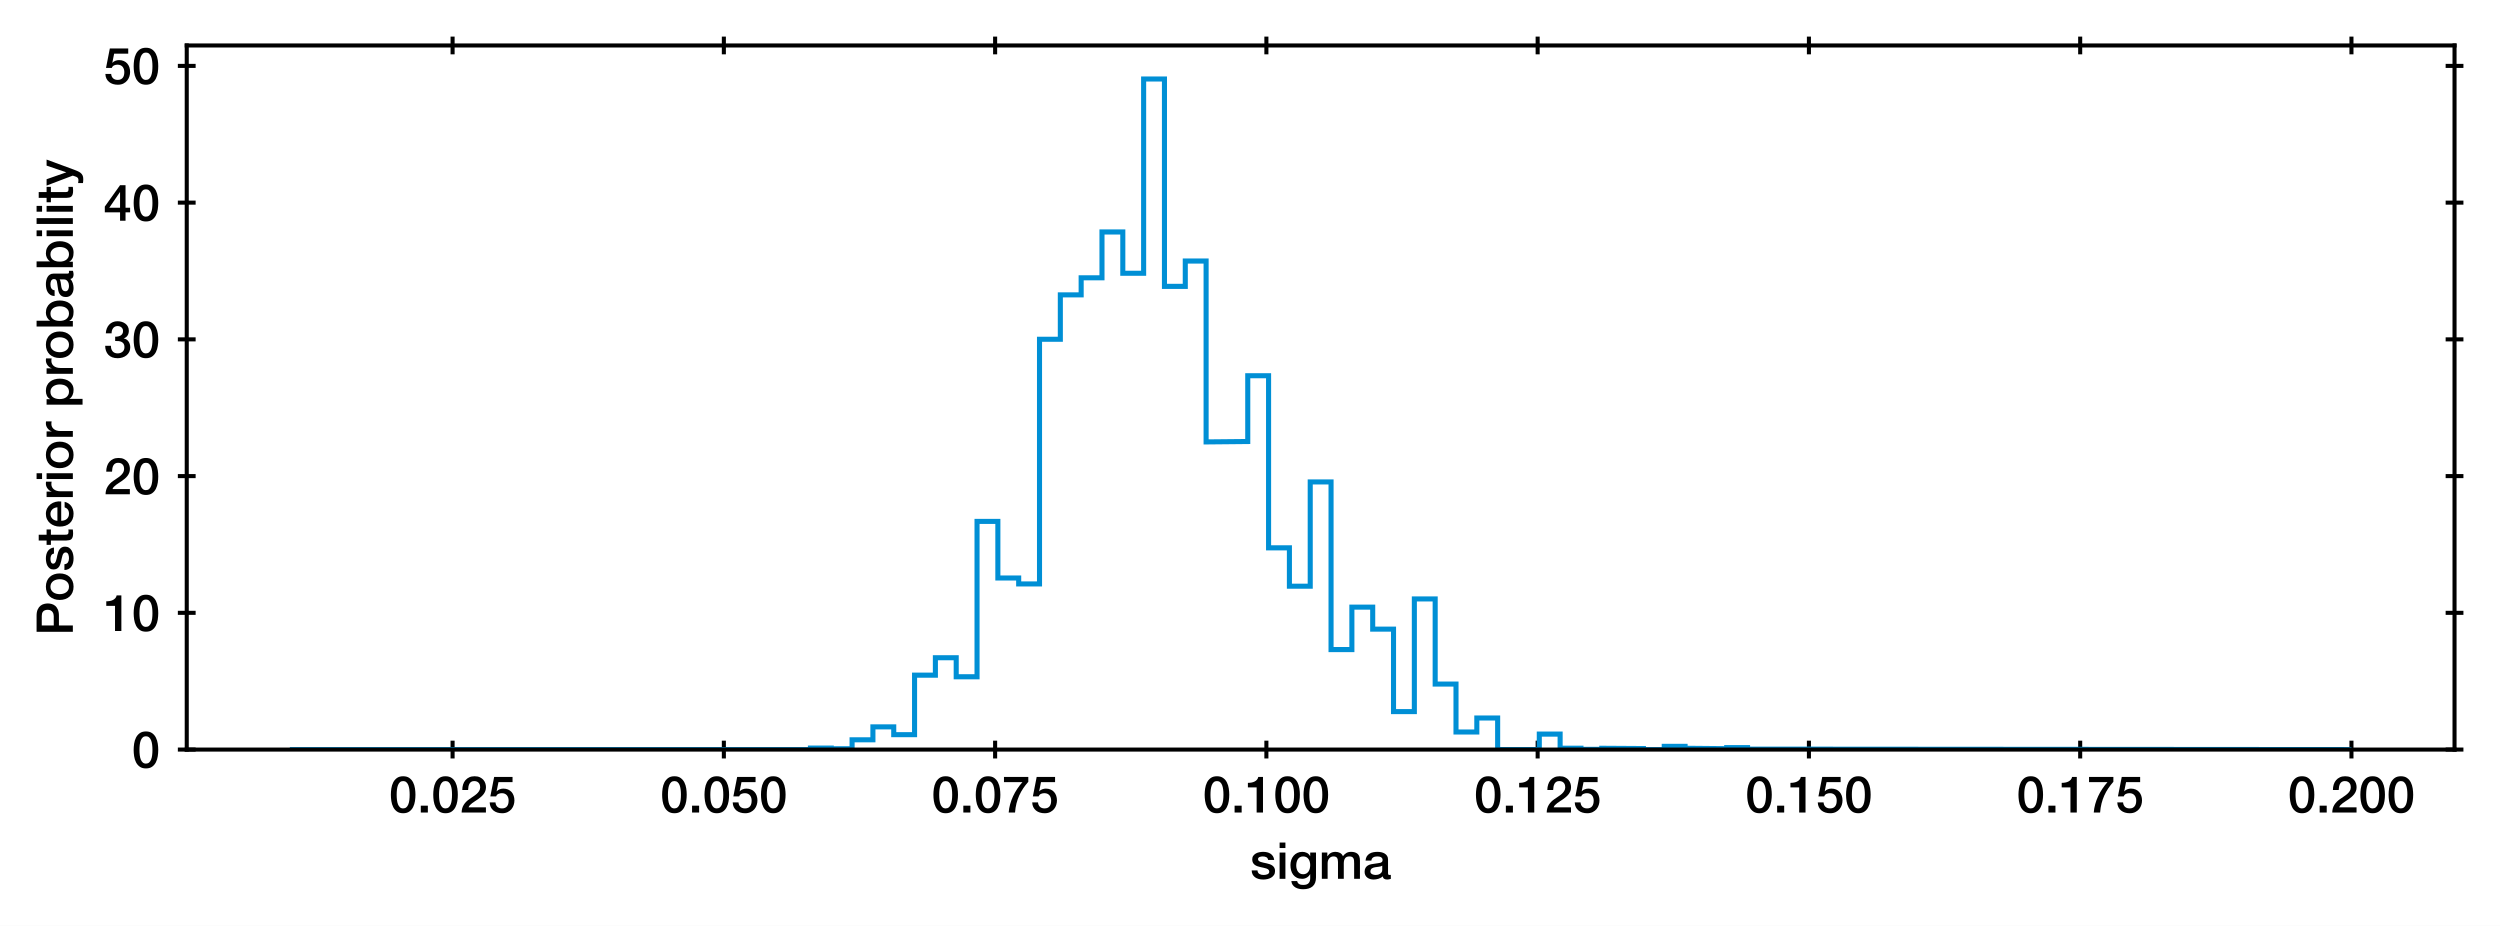
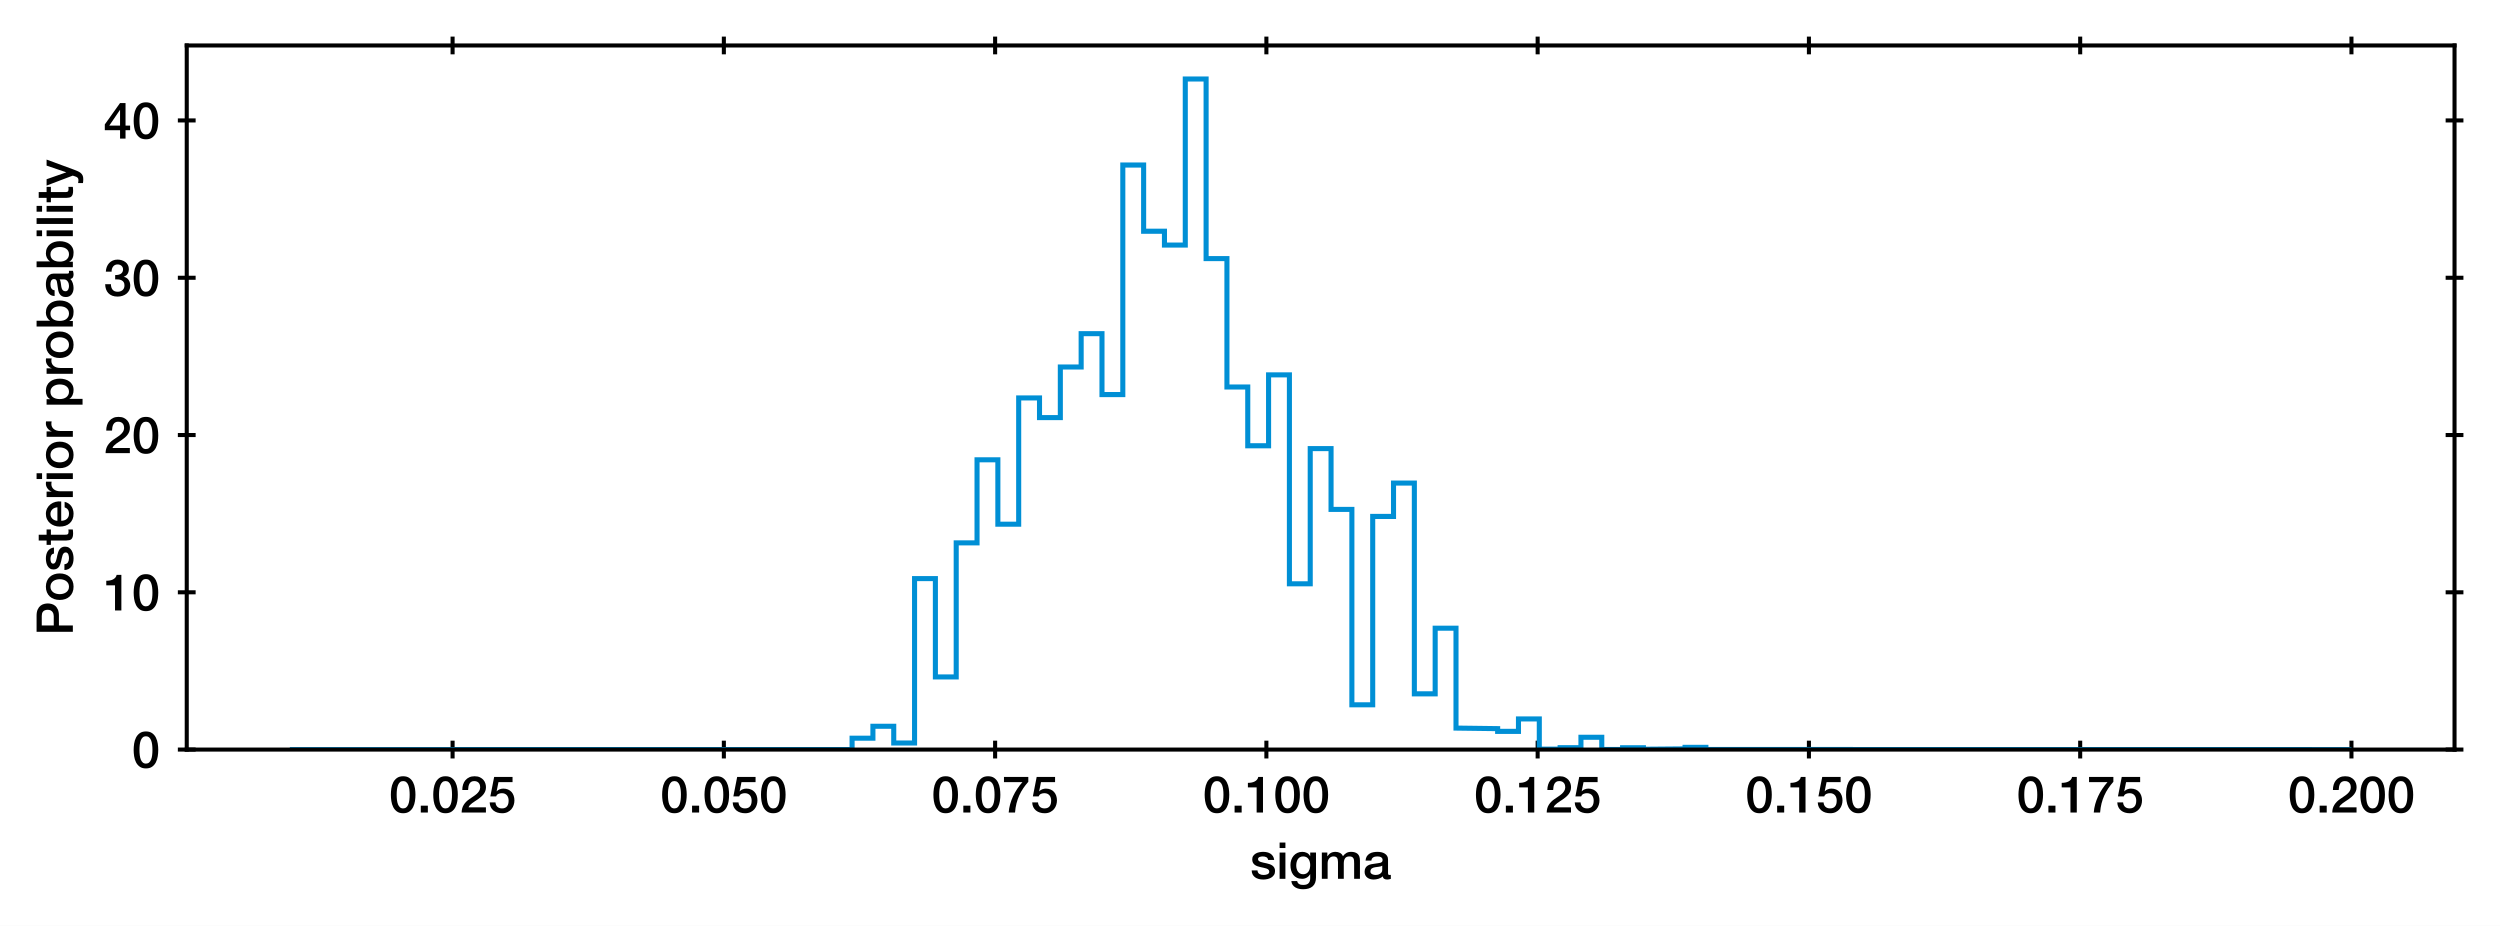
<svg xmlns="http://www.w3.org/2000/svg" xmlns:xlink="http://www.w3.org/1999/xlink" width="492.109pt" height="182.241pt" viewBox="0 0 492.109 182.241" version="1.1">
  <defs>
    <style type="text/css">*{stroke-linejoin: round; stroke-linecap: butt}</style>
  </defs>
  <g id="figure_1">
    <g id="patch_1">
      <path d="M 0 182.241  L 492.109 182.241  L 492.109 0  L 0 0  z " style="fill: #ffffff" />
    </g>
    <g id="axes_1">
      <g id="patch_2">
        <path d="M 36.759 147.55  L 483.159 147.55  L 483.159 8.95  L 36.759 8.95  z " style="fill: #ffffff" />
      </g>
      <g id="matplotlib.axis_1">
        <g id="xtick_1">
          <g id="line2d_1">
            <defs>
-               <path id="mae98aedfab" d="M 0 1.75  L 0 -1.75  " style="stroke: #000000; stroke-width: 0.8" />
+               <path id="mde6e006b8b" d="M 0 1.75  L 0 -1.75  " style="stroke: #000000; stroke-width: 0.8" />
            </defs>
            <g>
-               <use xlink:href="#mae98aedfab" x="89.089" y="147.55" style="stroke: #000000; stroke-width: 0.8" />
+               <use xlink:href="#mde6e006b8b" x="89.089" y="147.55" style="stroke: #000000; stroke-width: 0.8" />
            </g>
          </g>
          <g id="line2d_2">
            <g>
-               <use xlink:href="#mae98aedfab" x="89.089" y="8.95" style="stroke: #000000; stroke-width: 0.8" />
+               <use xlink:href="#mde6e006b8b" x="89.089" y="8.95" style="stroke: #000000; stroke-width: 0.8" />
            </g>
          </g>
          <g id="text_1">
            <g transform="translate(76.57997 159.9406)scale(0.1 -0.1)">
              <defs>
                <path id="HelveticaNeue-Medium-30" d="M 1779 4570  Q 2259 4570 2563 4349  Q 2867 4128 3036 3785  Q 3206 3443 3267 3033  Q 3328 2624 3328 2240  Q 3328 1856 3267 1446  Q 3206 1037 3036 694  Q 2867 352 2563 131  Q 2259 -90 1779 -90  Q 1299 -90 995 131  Q 691 352 521 694  Q 352 1037 291 1446  Q 230 1856 230 2240  Q 230 2624 291 3033  Q 352 3443 521 3785  Q 691 4128 995 4349  Q 1299 4570 1779 4570  z M 1779 518  Q 2016 518 2176 656  Q 2336 794 2429 1027  Q 2522 1261 2560 1574  Q 2598 1888 2598 2240  Q 2598 2592 2560 2902  Q 2522 3213 2429 3449  Q 2336 3686 2176 3824  Q 2016 3962 1779 3962  Q 1536 3962 1379 3824  Q 1222 3686 1129 3449  Q 1037 3213 998 2902  Q 960 2592 960 2240  Q 960 1888 998 1574  Q 1037 1261 1129 1027  Q 1222 794 1379 656  Q 1536 518 1779 518  z " transform="scale(0.015625)" />
                <path id="HelveticaNeue-Medium-2e" d="M 442 864  L 1331 864  L 1331 0  L 442 0  L 442 864  z " transform="scale(0.015625)" />
                <path id="HelveticaNeue-Medium-32" d="M 3309 0  L 250 0  Q 256 557 518 973  Q 781 1389 1235 1696  Q 1453 1856 1689 2006  Q 1926 2157 2124 2329  Q 2323 2502 2451 2704  Q 2579 2906 2586 3168  Q 2586 3290 2557 3427  Q 2528 3565 2445 3683  Q 2362 3802 2214 3882  Q 2067 3962 1830 3962  Q 1613 3962 1469 3875  Q 1325 3789 1238 3638  Q 1152 3488 1110 3283  Q 1069 3078 1062 2842  L 333 2842  Q 333 3213 432 3529  Q 531 3846 729 4076  Q 928 4307 1213 4438  Q 1498 4570 1875 4570  Q 2285 4570 2560 4435  Q 2835 4301 3004 4096  Q 3174 3891 3244 3651  Q 3315 3411 3315 3194  Q 3315 2925 3232 2707  Q 3149 2490 3008 2307  Q 2867 2125 2688 1971  Q 2509 1818 2317 1683  Q 2125 1549 1933 1427  Q 1741 1306 1577 1184  Q 1414 1062 1292 931  Q 1171 800 1126 653  L 3309 653  L 3309 0  z " transform="scale(0.015625)" />
                <path id="HelveticaNeue-Medium-35" d="M 787 4480  L 3104 4480  L 3104 3827  L 1331 3827  L 1101 2688  L 1114 2675  Q 1261 2842 1488 2928  Q 1715 3014 1939 3014  Q 2272 3014 2534 2902  Q 2797 2790 2976 2588  Q 3155 2387 3248 2112  Q 3341 1837 3341 1517  Q 3341 1248 3254 963  Q 3168 678 2979 444  Q 2790 211 2496 60  Q 2202 -90 1792 -90  Q 1466 -90 1187 -3  Q 909 83 697 256  Q 486 429 361 681  Q 237 934 224 1274  L 954 1274  Q 986 909 1203 713  Q 1421 518 1779 518  Q 2010 518 2170 595  Q 2330 672 2429 806  Q 2528 941 2569 1120  Q 2611 1299 2611 1504  Q 2611 1690 2560 1859  Q 2509 2029 2406 2157  Q 2304 2285 2141 2361  Q 1978 2438 1760 2438  Q 1530 2438 1328 2352  Q 1126 2266 1037 2029  L 307 2029  L 787 4480  z " transform="scale(0.015625)" />
              </defs>
              <use xlink:href="#HelveticaNeue-Medium-30" />
              <use xlink:href="#HelveticaNeue-Medium-2e" x="55.6" />
              <use xlink:href="#HelveticaNeue-Medium-30" x="83.4" />
              <use xlink:href="#HelveticaNeue-Medium-32" x="139" />
              <use xlink:href="#HelveticaNeue-Medium-35" x="194.6" />
            </g>
          </g>
        </g>
        <g id="xtick_2">
          <g id="line2d_3">
            <g>
-               <use xlink:href="#mae98aedfab" x="142.486" y="147.55" style="stroke: #000000; stroke-width: 0.8" />
+               <use xlink:href="#mde6e006b8b" x="142.486" y="147.55" style="stroke: #000000; stroke-width: 0.8" />
            </g>
          </g>
          <g id="line2d_4">
            <g>
-               <use xlink:href="#mae98aedfab" x="142.486" y="8.95" style="stroke: #000000; stroke-width: 0.8" />
+               <use xlink:href="#mde6e006b8b" x="142.486" y="8.95" style="stroke: #000000; stroke-width: 0.8" />
            </g>
          </g>
          <g id="text_2">
            <g transform="translate(129.9771 159.9406)scale(0.1 -0.1)">
              <use xlink:href="#HelveticaNeue-Medium-30" />
              <use xlink:href="#HelveticaNeue-Medium-2e" x="55.6" />
              <use xlink:href="#HelveticaNeue-Medium-30" x="83.4" />
              <use xlink:href="#HelveticaNeue-Medium-35" x="139" />
              <use xlink:href="#HelveticaNeue-Medium-30" x="194.6" />
            </g>
          </g>
        </g>
        <g id="xtick_3">
          <g id="line2d_5">
            <g>
-               <use xlink:href="#mae98aedfab" x="195.883" y="147.55" style="stroke: #000000; stroke-width: 0.8" />
+               <use xlink:href="#mde6e006b8b" x="195.883" y="147.55" style="stroke: #000000; stroke-width: 0.8" />
            </g>
          </g>
          <g id="line2d_6">
            <g>
-               <use xlink:href="#mae98aedfab" x="195.883" y="8.95" style="stroke: #000000; stroke-width: 0.8" />
+               <use xlink:href="#mde6e006b8b" x="195.883" y="8.95" style="stroke: #000000; stroke-width: 0.8" />
            </g>
          </g>
          <g id="text_3">
            <g transform="translate(183.3742 159.9406)scale(0.1 -0.1)">
              <defs>
                <path id="HelveticaNeue-Medium-37" d="M 224 4480  L 3290 4480  L 3290 3872  Q 2938 3475 2650 3049  Q 2362 2624 2147 2147  Q 1933 1670 1798 1139  Q 1664 608 1619 0  L 819 0  Q 858 531 1002 1049  Q 1146 1568 1373 2054  Q 1600 2541 1901 2989  Q 2202 3437 2547 3827  L 224 3827  L 224 4480  z " transform="scale(0.015625)" />
              </defs>
              <use xlink:href="#HelveticaNeue-Medium-30" />
              <use xlink:href="#HelveticaNeue-Medium-2e" x="55.6" />
              <use xlink:href="#HelveticaNeue-Medium-30" x="83.4" />
              <use xlink:href="#HelveticaNeue-Medium-37" x="139" />
              <use xlink:href="#HelveticaNeue-Medium-35" x="194.6" />
            </g>
          </g>
        </g>
        <g id="xtick_4">
          <g id="line2d_7">
            <g>
-               <use xlink:href="#mae98aedfab" x="249.28" y="147.55" style="stroke: #000000; stroke-width: 0.8" />
+               <use xlink:href="#mde6e006b8b" x="249.28" y="147.55" style="stroke: #000000; stroke-width: 0.8" />
            </g>
          </g>
          <g id="line2d_8">
            <g>
-               <use xlink:href="#mae98aedfab" x="249.28" y="8.95" style="stroke: #000000; stroke-width: 0.8" />
+               <use xlink:href="#mde6e006b8b" x="249.28" y="8.95" style="stroke: #000000; stroke-width: 0.8" />
            </g>
          </g>
          <g id="text_4">
            <g transform="translate(236.7714 159.9406)scale(0.1 -0.1)">
              <defs>
                <path id="HelveticaNeue-Medium-31" d="M 339 3738  Q 570 3738 787 3776  Q 1005 3814 1181 3904  Q 1357 3994 1481 4134  Q 1606 4275 1645 4480  L 2240 4480  L 2240 0  L 1440 0  L 1440 3162  L 339 3162  L 339 3738  z " transform="scale(0.015625)" />
              </defs>
              <use xlink:href="#HelveticaNeue-Medium-30" />
              <use xlink:href="#HelveticaNeue-Medium-2e" x="55.6" />
              <use xlink:href="#HelveticaNeue-Medium-31" x="83.4" />
              <use xlink:href="#HelveticaNeue-Medium-30" x="139" />
              <use xlink:href="#HelveticaNeue-Medium-30" x="194.6" />
            </g>
          </g>
        </g>
        <g id="xtick_5">
          <g id="line2d_9">
            <g>
-               <use xlink:href="#mae98aedfab" x="302.677" y="147.55" style="stroke: #000000; stroke-width: 0.8" />
+               <use xlink:href="#mde6e006b8b" x="302.677" y="147.55" style="stroke: #000000; stroke-width: 0.8" />
            </g>
          </g>
          <g id="line2d_10">
            <g>
-               <use xlink:href="#mae98aedfab" x="302.677" y="8.95" style="stroke: #000000; stroke-width: 0.8" />
+               <use xlink:href="#mde6e006b8b" x="302.677" y="8.95" style="stroke: #000000; stroke-width: 0.8" />
            </g>
          </g>
          <g id="text_5">
            <g transform="translate(290.1685 159.9406)scale(0.1 -0.1)">
              <use xlink:href="#HelveticaNeue-Medium-30" />
              <use xlink:href="#HelveticaNeue-Medium-2e" x="55.6" />
              <use xlink:href="#HelveticaNeue-Medium-31" x="83.4" />
              <use xlink:href="#HelveticaNeue-Medium-32" x="139" />
              <use xlink:href="#HelveticaNeue-Medium-35" x="194.6" />
            </g>
          </g>
        </g>
        <g id="xtick_6">
          <g id="line2d_11">
            <g>
-               <use xlink:href="#mae98aedfab" x="356.074" y="147.55" style="stroke: #000000; stroke-width: 0.8" />
+               <use xlink:href="#mde6e006b8b" x="356.074" y="147.55" style="stroke: #000000; stroke-width: 0.8" />
            </g>
          </g>
          <g id="line2d_12">
            <g>
-               <use xlink:href="#mae98aedfab" x="356.074" y="8.95" style="stroke: #000000; stroke-width: 0.8" />
+               <use xlink:href="#mde6e006b8b" x="356.074" y="8.95" style="stroke: #000000; stroke-width: 0.8" />
            </g>
          </g>
          <g id="text_6">
            <g transform="translate(343.5656 159.9406)scale(0.1 -0.1)">
              <use xlink:href="#HelveticaNeue-Medium-30" />
              <use xlink:href="#HelveticaNeue-Medium-2e" x="55.6" />
              <use xlink:href="#HelveticaNeue-Medium-31" x="83.4" />
              <use xlink:href="#HelveticaNeue-Medium-35" x="139" />
              <use xlink:href="#HelveticaNeue-Medium-30" x="194.6" />
            </g>
          </g>
        </g>
        <g id="xtick_7">
          <g id="line2d_13">
            <g>
-               <use xlink:href="#mae98aedfab" x="409.471" y="147.55" style="stroke: #000000; stroke-width: 0.8" />
+               <use xlink:href="#mde6e006b8b" x="409.471" y="147.55" style="stroke: #000000; stroke-width: 0.8" />
            </g>
          </g>
          <g id="line2d_14">
            <g>
-               <use xlink:href="#mae98aedfab" x="409.471" y="8.95" style="stroke: #000000; stroke-width: 0.8" />
+               <use xlink:href="#mde6e006b8b" x="409.471" y="8.95" style="stroke: #000000; stroke-width: 0.8" />
            </g>
          </g>
          <g id="text_7">
            <g transform="translate(396.9627 159.9406)scale(0.1 -0.1)">
              <use xlink:href="#HelveticaNeue-Medium-30" />
              <use xlink:href="#HelveticaNeue-Medium-2e" x="55.6" />
              <use xlink:href="#HelveticaNeue-Medium-31" x="83.4" />
              <use xlink:href="#HelveticaNeue-Medium-37" x="139" />
              <use xlink:href="#HelveticaNeue-Medium-35" x="194.6" />
            </g>
          </g>
        </g>
        <g id="xtick_8">
          <g id="line2d_15">
            <g>
-               <use xlink:href="#mae98aedfab" x="462.868" y="147.55" style="stroke: #000000; stroke-width: 0.8" />
+               <use xlink:href="#mde6e006b8b" x="462.868" y="147.55" style="stroke: #000000; stroke-width: 0.8" />
            </g>
          </g>
          <g id="line2d_16">
            <g>
-               <use xlink:href="#mae98aedfab" x="462.868" y="8.95" style="stroke: #000000; stroke-width: 0.8" />
+               <use xlink:href="#mde6e006b8b" x="462.868" y="8.95" style="stroke: #000000; stroke-width: 0.8" />
            </g>
          </g>
          <g id="text_8">
            <g transform="translate(450.3599 159.9406)scale(0.1 -0.1)">
              <use xlink:href="#HelveticaNeue-Medium-30" />
              <use xlink:href="#HelveticaNeue-Medium-2e" x="55.6" />
              <use xlink:href="#HelveticaNeue-Medium-32" x="83.4" />
              <use xlink:href="#HelveticaNeue-Medium-30" x="139" />
              <use xlink:href="#HelveticaNeue-Medium-30" x="194.6" />
            </g>
          </g>
        </g>
        <g id="text_9">
          <g transform="translate(246.0648 172.9906)scale(0.1 -0.1)">
            <defs>
              <path id="HelveticaNeue-Medium-73" d="M 934 1062  Q 966 742 1177 614  Q 1389 486 1683 486  Q 1786 486 1917 502  Q 2048 518 2163 563  Q 2278 608 2352 694  Q 2426 781 2419 921  Q 2413 1062 2317 1152  Q 2221 1242 2070 1296  Q 1920 1350 1728 1388  Q 1536 1427 1338 1472  Q 1133 1517 944 1581  Q 755 1645 604 1753  Q 454 1862 364 2032  Q 275 2202 275 2451  Q 275 2720 406 2902  Q 538 3085 739 3197  Q 941 3309 1187 3353  Q 1434 3398 1658 3398  Q 1914 3398 2147 3344  Q 2381 3290 2569 3168  Q 2758 3046 2883 2851  Q 3008 2656 3040 2381  L 2278 2381  Q 2227 2643 2038 2732  Q 1850 2822 1606 2822  Q 1530 2822 1424 2809  Q 1318 2797 1225 2761  Q 1133 2726 1069 2659  Q 1005 2592 1005 2483  Q 1005 2349 1097 2265  Q 1190 2182 1340 2128  Q 1491 2074 1683 2035  Q 1875 1997 2080 1952  Q 2278 1907 2470 1843  Q 2662 1779 2812 1670  Q 2963 1562 3056 1395  Q 3149 1229 3149 986  Q 3149 691 3014 486  Q 2880 282 2665 154  Q 2451 26 2188 -32  Q 1926 -90 1670 -90  Q 1357 -90 1091 -19  Q 826 51 630 195  Q 435 339 323 553  Q 211 768 205 1062  L 934 1062  z " transform="scale(0.015625)" />
              <path id="HelveticaNeue-Medium-69" d="M 403 4570  L 1133 4570  L 1133 3878  L 403 3878  L 403 4570  z M 403 3309  L 1133 3309  L 1133 0  L 403 0  L 403 3309  z " transform="scale(0.015625)" />
              <path id="HelveticaNeue-Medium-67" d="M 3443 173  Q 3443 -576 3024 -944  Q 2605 -1312 1818 -1312  Q 1568 -1312 1315 -1261  Q 1062 -1210 854 -1088  Q 646 -966 505 -768  Q 365 -570 339 -282  L 1069 -282  Q 1101 -435 1177 -531  Q 1254 -627 1360 -681  Q 1466 -736 1594 -752  Q 1722 -768 1862 -768  Q 2304 -768 2509 -550  Q 2714 -333 2714 77  L 2714 582  L 2701 582  Q 2547 307 2281 153  Q 2016 0 1709 0  Q 1312 0 1033 137  Q 755 275 572 515  Q 390 755 307 1068  Q 224 1382 224 1741  Q 224 2074 326 2374  Q 429 2675 621 2902  Q 813 3130 1091 3264  Q 1370 3398 1722 3398  Q 2035 3398 2297 3267  Q 2560 3136 2701 2854  L 2714 2854  L 2714 3309  L 3443 3309  L 3443 173  z M 1824 576  Q 2067 576 2236 675  Q 2406 774 2512 937  Q 2618 1101 2666 1309  Q 2714 1517 2714 1728  Q 2714 1939 2662 2137  Q 2611 2336 2505 2489  Q 2400 2643 2230 2732  Q 2061 2822 1824 2822  Q 1581 2822 1414 2720  Q 1248 2618 1145 2454  Q 1043 2291 998 2083  Q 954 1875 954 1670  Q 954 1466 1005 1270  Q 1056 1075 1161 921  Q 1267 768 1430 672  Q 1594 576 1824 576  z " transform="scale(0.015625)" />
              <path id="HelveticaNeue-Medium-6d" d="M 384 3309  L 1075 3309  L 1075 2848  L 1094 2848  Q 1178 2970 1274 3072  Q 1370 3174 1488 3244  Q 1606 3315 1760 3356  Q 1914 3398 2112 3398  Q 2413 3398 2672 3264  Q 2931 3130 3040 2848  Q 3226 3104 3469 3251  Q 3712 3398 4077 3398  Q 4602 3398 4893 3142  Q 5184 2886 5184 2285  L 5184 0  L 4454 0  L 4454 1933  Q 4454 2131 4441 2294  Q 4429 2458 4368 2576  Q 4307 2694 4185 2758  Q 4064 2822 3853 2822  Q 3482 2822 3315 2592  Q 3149 2362 3149 1939  L 3149 0  L 2419 0  L 2419 2125  Q 2419 2470 2294 2646  Q 2170 2822 1837 2822  Q 1696 2822 1565 2764  Q 1434 2707 1334 2598  Q 1235 2490 1174 2330  Q 1114 2170 1114 1965  L 1114 0  L 384 0  L 384 3309  z " transform="scale(0.015625)" />
              <path id="HelveticaNeue-Medium-61" d="M 3155 736  Q 3155 602 3190 544  Q 3226 486 3328 486  Q 3360 486 3405 486  Q 3450 486 3507 499  L 3507 -6  Q 3469 -19 3408 -35  Q 3347 -51 3283 -64  Q 3219 -77 3155 -83  Q 3091 -90 3046 -90  Q 2822 -90 2675 0  Q 2528 90 2483 314  Q 2266 102 1949 6  Q 1632 -90 1338 -90  Q 1114 -90 909 -29  Q 704 32 547 150  Q 390 269 297 451  Q 205 634 205 877  Q 205 1184 317 1376  Q 429 1568 611 1677  Q 794 1786 1021 1834  Q 1248 1882 1478 1907  Q 1677 1946 1856 1962  Q 2035 1978 2172 2016  Q 2310 2054 2390 2134  Q 2470 2214 2470 2374  Q 2470 2515 2403 2604  Q 2336 2694 2237 2742  Q 2138 2790 2016 2806  Q 1894 2822 1786 2822  Q 1478 2822 1280 2694  Q 1082 2566 1056 2298  L 326 2298  Q 346 2618 480 2829  Q 614 3040 822 3168  Q 1030 3296 1292 3347  Q 1555 3398 1830 3398  Q 2074 3398 2310 3347  Q 2547 3296 2736 3181  Q 2925 3066 3040 2883  Q 3155 2701 3155 2438  L 3155 736  z M 2426 1658  Q 2259 1549 2016 1526  Q 1773 1504 1530 1459  Q 1414 1440 1305 1405  Q 1197 1370 1113 1309  Q 1030 1248 982 1149  Q 934 1050 934 909  Q 934 787 1004 704  Q 1075 621 1174 573  Q 1274 525 1392 505  Q 1510 486 1606 486  Q 1728 486 1869 518  Q 2010 550 2134 627  Q 2259 704 2342 822  Q 2426 941 2426 1114  L 2426 1658  z " transform="scale(0.015625)" />
            </defs>
            <use xlink:href="#HelveticaNeue-Medium-73" />
            <use xlink:href="#HelveticaNeue-Medium-69" x="51.9" />
            <use xlink:href="#HelveticaNeue-Medium-67" x="76" />
            <use xlink:href="#HelveticaNeue-Medium-6d" x="135.3" />
            <use xlink:href="#HelveticaNeue-Medium-61" x="222.3" />
          </g>
        </g>
      </g>
      <g id="matplotlib.axis_2">
        <g id="ytick_1">
          <g id="line2d_17">
            <defs>
-               <path id="m5b7e5abd51" d="M 1.75 0  L -1.75 -0  " style="stroke: #000000; stroke-width: 0.8" />
+               <path id="mbd7b09b270" d="M 1.75 0  L -1.75 -0  " style="stroke: #000000; stroke-width: 0.8" />
            </defs>
            <g>
-               <use xlink:href="#m5b7e5abd51" x="36.759" y="147.55" style="stroke: #000000; stroke-width: 0.8" />
+               <use xlink:href="#mbd7b09b270" x="36.759" y="147.55" style="stroke: #000000; stroke-width: 0.8" />
            </g>
          </g>
          <g id="line2d_18">
            <g>
-               <use xlink:href="#m5b7e5abd51" x="483.159" y="147.55" style="stroke: #000000; stroke-width: 0.8" />
+               <use xlink:href="#mbd7b09b270" x="483.159" y="147.55" style="stroke: #000000; stroke-width: 0.8" />
            </g>
          </g>
          <g id="text_10">
            <g transform="translate(25.95 151.1203)scale(0.1 -0.1)">
              <use xlink:href="#HelveticaNeue-Medium-30" />
            </g>
          </g>
        </g>
        <g id="ytick_2">
          <g id="line2d_19">
            <g>
-               <use xlink:href="#m5b7e5abd51" x="36.759" y="120.634" style="stroke: #000000; stroke-width: 0.8" />
+               <use xlink:href="#mbd7b09b270" x="36.759" y="116.59" style="stroke: #000000; stroke-width: 0.8" />
            </g>
          </g>
          <g id="line2d_20">
            <g>
-               <use xlink:href="#m5b7e5abd51" x="483.159" y="120.634" style="stroke: #000000; stroke-width: 0.8" />
+               <use xlink:href="#mbd7b09b270" x="483.159" y="116.59" style="stroke: #000000; stroke-width: 0.8" />
            </g>
          </g>
          <g id="text_11">
-             <g transform="translate(20.39062 124.2039)scale(0.1 -0.1)">
+             <g transform="translate(20.39062 120.1607)scale(0.1 -0.1)">
              <use xlink:href="#HelveticaNeue-Medium-31" />
              <use xlink:href="#HelveticaNeue-Medium-30" x="55.6" />
            </g>
          </g>
        </g>
        <g id="ytick_3">
          <g id="line2d_21">
            <g>
-               <use xlink:href="#m5b7e5abd51" x="36.759" y="93.717" style="stroke: #000000; stroke-width: 0.8" />
+               <use xlink:href="#mbd7b09b270" x="36.759" y="85.631" style="stroke: #000000; stroke-width: 0.8" />
            </g>
          </g>
          <g id="line2d_22">
            <g>
-               <use xlink:href="#m5b7e5abd51" x="483.159" y="93.717" style="stroke: #000000; stroke-width: 0.8" />
+               <use xlink:href="#mbd7b09b270" x="483.159" y="85.631" style="stroke: #000000; stroke-width: 0.8" />
            </g>
          </g>
          <g id="text_12">
-             <g transform="translate(20.39062 97.28752)scale(0.1 -0.1)">
+             <g transform="translate(20.39062 89.20114)scale(0.1 -0.1)">
              <use xlink:href="#HelveticaNeue-Medium-32" />
              <use xlink:href="#HelveticaNeue-Medium-30" x="55.6" />
            </g>
          </g>
        </g>
        <g id="ytick_4">
          <g id="line2d_23">
            <g>
-               <use xlink:href="#m5b7e5abd51" x="36.759" y="66.801" style="stroke: #000000; stroke-width: 0.8" />
+               <use xlink:href="#mbd7b09b270" x="36.759" y="54.671" style="stroke: #000000; stroke-width: 0.8" />
            </g>
          </g>
          <g id="line2d_24">
            <g>
-               <use xlink:href="#m5b7e5abd51" x="483.159" y="66.801" style="stroke: #000000; stroke-width: 0.8" />
+               <use xlink:href="#mbd7b09b270" x="483.159" y="54.671" style="stroke: #000000; stroke-width: 0.8" />
            </g>
          </g>
          <g id="text_13">
-             <g transform="translate(20.39062 70.37112)scale(0.1 -0.1)">
+             <g transform="translate(20.39062 58.24155)scale(0.1 -0.1)">
              <defs>
                <path id="HelveticaNeue-Medium-33" d="M 1459 2624  Q 1638 2618 1817 2650  Q 1997 2682 2137 2762  Q 2278 2842 2364 2982  Q 2451 3123 2451 3328  Q 2451 3616 2256 3789  Q 2061 3962 1754 3962  Q 1562 3962 1421 3885  Q 1280 3808 1187 3677  Q 1094 3546 1049 3382  Q 1005 3219 1011 3046  L 282 3046  Q 294 3373 403 3651  Q 512 3930 701 4134  Q 890 4339 1158 4454  Q 1427 4570 1766 4570  Q 2029 4570 2281 4493  Q 2534 4416 2736 4269  Q 2938 4122 3059 3894  Q 3181 3667 3181 3373  Q 3181 3034 3027 2781  Q 2874 2528 2547 2413  L 2547 2400  Q 2931 2323 3145 2019  Q 3360 1715 3360 1280  Q 3360 960 3232 707  Q 3104 454 2886 278  Q 2669 102 2381 6  Q 2093 -90 1773 -90  Q 1382 -90 1091 22  Q 800 134 605 339  Q 410 544 307 832  Q 205 1120 198 1472  L 928 1472  Q 915 1062 1129 790  Q 1344 518 1773 518  Q 2138 518 2384 726  Q 2630 934 2630 1318  Q 2630 1581 2528 1734  Q 2426 1888 2259 1968  Q 2093 2048 1885 2067  Q 1677 2086 1459 2080  L 1459 2624  z " transform="scale(0.015625)" />
              </defs>
              <use xlink:href="#HelveticaNeue-Medium-33" />
              <use xlink:href="#HelveticaNeue-Medium-30" x="55.6" />
            </g>
          </g>
        </g>
        <g id="ytick_5">
          <g id="line2d_25">
            <g>
-               <use xlink:href="#m5b7e5abd51" x="36.759" y="39.884" style="stroke: #000000; stroke-width: 0.8" />
+               <use xlink:href="#mbd7b09b270" x="36.759" y="23.712" style="stroke: #000000; stroke-width: 0.8" />
            </g>
          </g>
          <g id="line2d_26">
            <g>
-               <use xlink:href="#m5b7e5abd51" x="483.159" y="39.884" style="stroke: #000000; stroke-width: 0.8" />
+               <use xlink:href="#mbd7b09b270" x="483.159" y="23.712" style="stroke: #000000; stroke-width: 0.8" />
            </g>
          </g>
          <g id="text_14">
-             <g transform="translate(20.39062 43.45472)scale(0.1 -0.1)">
+             <g transform="translate(20.39062 27.28197)scale(0.1 -0.1)">
              <defs>
                <path id="HelveticaNeue-Medium-34" d="M 717 1638  L 2074 1638  L 2074 3610  L 2061 3610  L 717 1638  z M 3341 1062  L 2765 1062  L 2765 0  L 2074 0  L 2074 1062  L 154 1062  L 154 1786  L 2074 4480  L 2765 4480  L 2765 1638  L 3341 1638  L 3341 1062  z " transform="scale(0.015625)" />
              </defs>
              <use xlink:href="#HelveticaNeue-Medium-34" />
              <use xlink:href="#HelveticaNeue-Medium-30" x="55.6" />
            </g>
          </g>
        </g>
-         <g id="ytick_6">
-           <g id="line2d_27">
-             <g>
-               <use xlink:href="#m5b7e5abd51" x="36.759" y="12.968" style="stroke: #000000; stroke-width: 0.8" />
-             </g>
-           </g>
-           <g id="line2d_28">
-             <g>
-               <use xlink:href="#m5b7e5abd51" x="483.159" y="12.968" style="stroke: #000000; stroke-width: 0.8" />
-             </g>
-           </g>
-           <g id="text_15">
-             <g transform="translate(20.39062 16.53833)scale(0.1 -0.1)">
-               <use xlink:href="#HelveticaNeue-Medium-35" />
-               <use xlink:href="#HelveticaNeue-Medium-30" x="55.6" />
-             </g>
-           </g>
-         </g>
-         <g id="text_16">
+         <g id="text_15">
          <g transform="translate(14.34062 125.125)rotate(-90)scale(0.1 -0.1)">
            <defs>
              <path id="HelveticaNeue-Medium-50" d="M 486 4570  L 2502 4570  Q 2989 4570 3296 4429  Q 3603 4288 3769 4077  Q 3936 3866 3997 3616  Q 4058 3366 4058 3155  Q 4058 2944 3997 2697  Q 3936 2451 3769 2240  Q 3603 2029 3296 1891  Q 2989 1754 2502 1754  L 1286 1754  L 1286 0  L 486 0  L 486 4570  z M 1286 2406  L 2458 2406  Q 2592 2406 2733 2444  Q 2874 2483 2992 2569  Q 3110 2656 3184 2800  Q 3258 2944 3258 3162  Q 3258 3386 3194 3533  Q 3130 3680 3021 3766  Q 2912 3853 2771 3885  Q 2630 3917 2470 3917  L 1286 3917  L 1286 2406  z " transform="scale(0.015625)" />
              <path id="HelveticaNeue-Medium-6f" d="M 1901 -90  Q 1504 -90 1193 41  Q 883 173 668 403  Q 454 634 342 954  Q 230 1274 230 1658  Q 230 2035 342 2355  Q 454 2675 668 2905  Q 883 3136 1193 3267  Q 1504 3398 1901 3398  Q 2298 3398 2608 3267  Q 2918 3136 3132 2905  Q 3347 2675 3459 2355  Q 3571 2035 3571 1658  Q 3571 1274 3459 954  Q 3347 634 3132 403  Q 2918 173 2608 41  Q 2298 -90 1901 -90  z M 1901 486  Q 2144 486 2323 588  Q 2502 691 2617 857  Q 2733 1024 2787 1232  Q 2842 1440 2842 1658  Q 2842 1869 2787 2080  Q 2733 2291 2617 2454  Q 2502 2618 2323 2720  Q 2144 2822 1901 2822  Q 1658 2822 1478 2720  Q 1299 2618 1184 2454  Q 1069 2291 1014 2080  Q 960 1869 960 1658  Q 960 1440 1014 1232  Q 1069 1024 1184 857  Q 1299 691 1478 588  Q 1658 486 1901 486  z " transform="scale(0.015625)" />
              <path id="HelveticaNeue-Medium-74" d="M 51 3309  L 602 3309  L 602 4301  L 1331 4301  L 1331 3309  L 1990 3309  L 1990 2765  L 1331 2765  L 1331 998  Q 1331 883 1340 800  Q 1350 717 1385 659  Q 1421 602 1491 573  Q 1562 544 1683 544  Q 1760 544 1837 547  Q 1914 550 1990 570  L 1990 6  Q 1869 -6 1753 -19  Q 1638 -32 1517 -32  Q 1229 -32 1053 22  Q 877 77 777 182  Q 678 288 643 448  Q 608 608 602 813  L 602 2765  L 51 2765  L 51 3309  z " transform="scale(0.015625)" />
              <path id="HelveticaNeue-Medium-65" d="M 2656 1946  Q 2643 2118 2582 2278  Q 2522 2438 2416 2556  Q 2310 2675 2160 2748  Q 2010 2822 1824 2822  Q 1632 2822 1475 2755  Q 1318 2688 1206 2569  Q 1094 2451 1027 2291  Q 960 2131 954 1946  L 2656 1946  z M 954 1466  Q 954 1274 1008 1094  Q 1062 915 1171 780  Q 1280 646 1446 566  Q 1613 486 1843 486  Q 2163 486 2358 624  Q 2554 762 2650 1037  L 3341 1037  Q 3283 768 3142 557  Q 3002 346 2803 202  Q 2605 58 2358 -16  Q 2112 -90 1843 -90  Q 1453 -90 1152 38  Q 851 166 643 396  Q 435 627 329 947  Q 224 1267 224 1651  Q 224 2003 336 2320  Q 448 2637 656 2877  Q 864 3117 1158 3257  Q 1453 3398 1824 3398  Q 2214 3398 2524 3235  Q 2835 3072 3040 2803  Q 3245 2534 3337 2185  Q 3430 1837 3386 1466  L 954 1466  z " transform="scale(0.015625)" />
              <path id="HelveticaNeue-Medium-72" d="M 384 3309  L 1069 3309  L 1069 2669  L 1082 2669  Q 1114 2803 1206 2931  Q 1299 3059 1430 3164  Q 1562 3270 1722 3334  Q 1882 3398 2048 3398  Q 2176 3398 2224 3392  Q 2272 3386 2323 3379  L 2323 2675  Q 2246 2688 2166 2697  Q 2086 2707 2010 2707  Q 1824 2707 1661 2633  Q 1498 2560 1376 2416  Q 1254 2272 1184 2061  Q 1114 1850 1114 1574  L 1114 0  L 384 0  L 384 3309  z " transform="scale(0.015625)" />
              <path id="HelveticaNeue-Medium-20" transform="scale(0.015625)" />
              <path id="HelveticaNeue-Medium-70" d="M 403 3309  L 1094 3309  L 1094 2861  L 1107 2861  Q 1261 3149 1536 3273  Q 1811 3398 2131 3398  Q 2522 3398 2813 3260  Q 3104 3123 3296 2883  Q 3488 2643 3584 2323  Q 3680 2003 3680 1638  Q 3680 1306 3593 992  Q 3507 678 3331 438  Q 3155 198 2886 54  Q 2618 -90 2253 -90  Q 2093 -90 1933 -61  Q 1773 -32 1625 32  Q 1478 96 1353 195  Q 1229 294 1146 429  L 1133 429  L 1133 -1222  L 403 -1222  L 403 3309  z M 2950 1651  Q 2950 1875 2892 2086  Q 2835 2298 2720 2461  Q 2605 2624 2432 2723  Q 2259 2822 2035 2822  Q 1574 2822 1340 2502  Q 1107 2182 1107 1651  Q 1107 1402 1168 1187  Q 1229 973 1350 819  Q 1472 666 1641 576  Q 1811 486 2035 486  Q 2285 486 2457 588  Q 2630 691 2742 854  Q 2854 1018 2902 1226  Q 2950 1434 2950 1651  z " transform="scale(0.015625)" />
              <path id="HelveticaNeue-Medium-62" d="M 403 4570  L 1133 4570  L 1133 2880  L 1146 2880  Q 1222 3002 1331 3098  Q 1440 3194 1571 3261  Q 1702 3328 1846 3363  Q 1990 3398 2131 3398  Q 2522 3398 2813 3260  Q 3104 3123 3296 2883  Q 3488 2643 3584 2323  Q 3680 2003 3680 1638  Q 3680 1306 3593 992  Q 3507 678 3331 438  Q 3155 198 2886 54  Q 2618 -90 2253 -90  Q 2086 -90 1916 -67  Q 1747 -45 1593 19  Q 1440 83 1315 185  Q 1190 288 1107 454  L 1094 454  L 1094 0  L 403 0  L 403 4570  z M 2950 1651  Q 2950 1875 2892 2086  Q 2835 2298 2720 2461  Q 2605 2624 2432 2723  Q 2259 2822 2035 2822  Q 1574 2822 1340 2502  Q 1107 2182 1107 1651  Q 1107 1402 1168 1187  Q 1229 973 1350 819  Q 1472 666 1641 576  Q 1811 486 2035 486  Q 2285 486 2457 588  Q 2630 691 2742 854  Q 2854 1018 2902 1226  Q 2950 1434 2950 1651  z " transform="scale(0.015625)" />
              <path id="HelveticaNeue-Medium-6c" d="M 403 4570  L 1133 4570  L 1133 0  L 403 0  L 403 4570  z " transform="scale(0.015625)" />
              <path id="HelveticaNeue-Medium-79" d="M 19 3309  L 819 3309  L 1683 838  L 1696 838  L 2534 3309  L 3296 3309  L 2010 -179  Q 1920 -403 1833 -608  Q 1747 -813 1622 -969  Q 1498 -1126 1312 -1219  Q 1126 -1312 838 -1312  Q 582 -1312 333 -1274  L 333 -659  Q 422 -672 505 -688  Q 589 -704 678 -704  Q 806 -704 889 -672  Q 973 -640 1027 -579  Q 1082 -518 1120 -435  Q 1158 -352 1190 -243  L 1274 13  L 19 3309  z " transform="scale(0.015625)" />
            </defs>
            <use xlink:href="#HelveticaNeue-Medium-50" />
            <use xlink:href="#HelveticaNeue-Medium-6f" x="66.7" />
            <use xlink:href="#HelveticaNeue-Medium-73" x="126" />
            <use xlink:href="#HelveticaNeue-Medium-74" x="177.9" />
            <use xlink:href="#HelveticaNeue-Medium-65" x="211.2" />
            <use xlink:href="#HelveticaNeue-Medium-72" x="266.8" />
            <use xlink:href="#HelveticaNeue-Medium-69" x="302" />
            <use xlink:href="#HelveticaNeue-Medium-6f" x="326.1" />
            <use xlink:href="#HelveticaNeue-Medium-72" x="385.4" />
            <use xlink:href="#HelveticaNeue-Medium-20" x="420.6" />
            <use xlink:href="#HelveticaNeue-Medium-70" x="448.4" />
            <use xlink:href="#HelveticaNeue-Medium-72" x="509.5" />
            <use xlink:href="#HelveticaNeue-Medium-6f" x="542.95" />
            <use xlink:href="#HelveticaNeue-Medium-62" x="602.25" />
            <use xlink:href="#HelveticaNeue-Medium-61" x="663.35" />
            <use xlink:href="#HelveticaNeue-Medium-62" x="718.95" />
            <use xlink:href="#HelveticaNeue-Medium-69" x="780.05" />
            <use xlink:href="#HelveticaNeue-Medium-6c" x="804.15" />
            <use xlink:href="#HelveticaNeue-Medium-69" x="828.25" />
            <use xlink:href="#HelveticaNeue-Medium-74" x="852.35" />
            <use xlink:href="#HelveticaNeue-Medium-79" x="885.65" />
          </g>
        </g>
      </g>
      <g id="patch_3">
-         <path d="M 57.05 147.55  L 159.53 147.55  L 159.53 147.255  L 163.629 147.255  L 163.629 147.38  L 167.728 147.38  L 167.728 145.63  L 171.827 145.63  L 171.827 143.077  L 175.926 143.077  L 175.926 144.611  L 180.025 144.611  L 180.025 132.902  L 184.125 132.902  L 184.125 129.467  L 188.224 129.467  L 188.224 133.218  L 192.323 133.218  L 192.323 102.629  L 196.422 102.629  L 196.422 113.777  L 200.521 113.777  L 200.521 114.948  L 204.621 114.948  L 204.621 66.784  L 208.72 66.784  L 208.72 58.042  L 212.819 58.042  L 212.819 54.686  L 216.918 54.686  L 216.918 45.661  L 221.017 45.661  L 221.017 53.786  L 225.116 53.786  L 225.116 15.55  L 229.216 15.55  L 229.216 56.37  L 233.315 56.37  L 233.315 51.383  L 237.414 51.383  L 237.414 86.989  L 245.612 86.907  L 245.612 73.96  L 249.711 73.96  L 249.711 107.837  L 253.811 107.837  L 253.811 115.395  L 257.91 115.395  L 257.91 94.869  L 262.009 94.869  L 262.009 127.862  L 266.108 127.862  L 266.108 119.515  L 270.207 119.515  L 270.207 123.836  L 274.306 123.836  L 274.306 140.074  L 278.406 140.074  L 278.406 117.895  L 282.505 117.895  L 282.505 134.656  L 286.604 134.656  L 286.604 144.095  L 290.703 144.095  L 290.703 141.333  L 294.802 141.333  L 294.802 147.539  L 303.001 147.549  L 303.001 144.504  L 307.1 144.504  L 307.1 147.285  L 311.199 147.285  L 311.199 147.501  L 315.298 147.501  L 315.298 147.293  L 323.497 147.348  L 323.497 147.549  L 327.596 147.549  L 327.596 146.91  L 331.695 146.91  L 331.695 147.293  L 339.893 147.371  L 339.893 147.163  L 343.992 147.163  L 343.992 147.457  L 462.868 147.55  L 462.868 147.55  " clip-path="url(#p494bbf8c5f)" style="fill: none; stroke: #008fd5; stroke-linejoin: miter" />
+         <path d="M 57.05 147.55  L 167.728 147.546  L 167.728 145.311  L 171.827 145.311  L 171.827 142.962  L 175.926 142.962  L 175.926 146.25  L 180.025 146.25  L 180.025 113.891  L 184.125 113.891  L 184.125 133.255  L 188.224 133.255  L 188.224 106.855  L 192.323 106.855  L 192.323 90.51  L 196.422 90.51  L 196.422 103.191  L 200.521 103.191  L 200.521 78.326  L 204.621 78.326  L 204.621 82.197  L 208.72 82.197  L 208.72 72.246  L 212.819 72.246  L 212.819 65.682  L 216.918 65.682  L 216.918 77.668  L 221.017 77.668  L 221.017 32.486  L 225.116 32.486  L 225.116 45.516  L 229.216 45.516  L 229.216 48.234  L 233.315 48.234  L 233.315 15.55  L 237.414 15.55  L 237.414 50.908  L 241.513 50.908  L 241.513 76.174  L 245.612 76.174  L 245.612 87.747  L 249.711 87.747  L 249.711 73.788  L 253.811 73.788  L 253.811 114.92  L 257.91 114.92  L 257.91 88.301  L 262.009 88.301  L 262.009 100.267  L 266.108 100.267  L 266.108 138.73  L 270.207 138.73  L 270.207 101.657  L 274.306 101.657  L 274.306 95.09  L 278.406 95.09  L 278.406 136.577  L 282.505 136.577  L 282.505 123.652  L 286.604 123.652  L 286.604 143.319  L 294.802 143.428  L 294.802 143.966  L 298.902 143.966  L 298.902 141.522  L 303.001 141.522  L 303.001 147.463  L 307.1 147.463  L 307.1 147.175  L 311.199 147.175  L 311.199 145.124  L 315.298 145.124  L 315.298 147.53  L 319.397 147.53  L 319.397 147.185  L 323.497 147.185  L 323.497 147.482  L 331.695 147.409  L 331.695 147.105  L 335.794 147.105  L 335.794 147.531  L 462.868 147.55  L 462.868 147.55  " clip-path="url(#p947e10385a)" style="fill: none; stroke: #008fd5; stroke-linejoin: miter" />
      </g>
      <g id="patch_4">
        <path d="M 36.759 147.55  L 36.759 8.95  " style="fill: none; stroke: #000000; stroke-width: 0.8; stroke-linejoin: miter; stroke-linecap: square" />
      </g>
      <g id="patch_5">
        <path d="M 483.159 147.55  L 483.159 8.95  " style="fill: none; stroke: #000000; stroke-width: 0.8; stroke-linejoin: miter; stroke-linecap: square" />
      </g>
      <g id="patch_6">
        <path d="M 36.759 147.55  L 483.159 147.55  " style="fill: none; stroke: #000000; stroke-width: 0.8; stroke-linejoin: miter; stroke-linecap: square" />
      </g>
      <g id="patch_7">
        <path d="M 36.759 8.95  L 483.159 8.95  " style="fill: none; stroke: #000000; stroke-width: 0.8; stroke-linejoin: miter; stroke-linecap: square" />
      </g>
    </g>
  </g>
  <defs>
-     <clipPath id="p494bbf8c5f">
+     <clipPath id="p947e10385a">
      <rect x="36.759" y="8.95" width="446.4" height="138.6" />
    </clipPath>
  </defs>
</svg>
